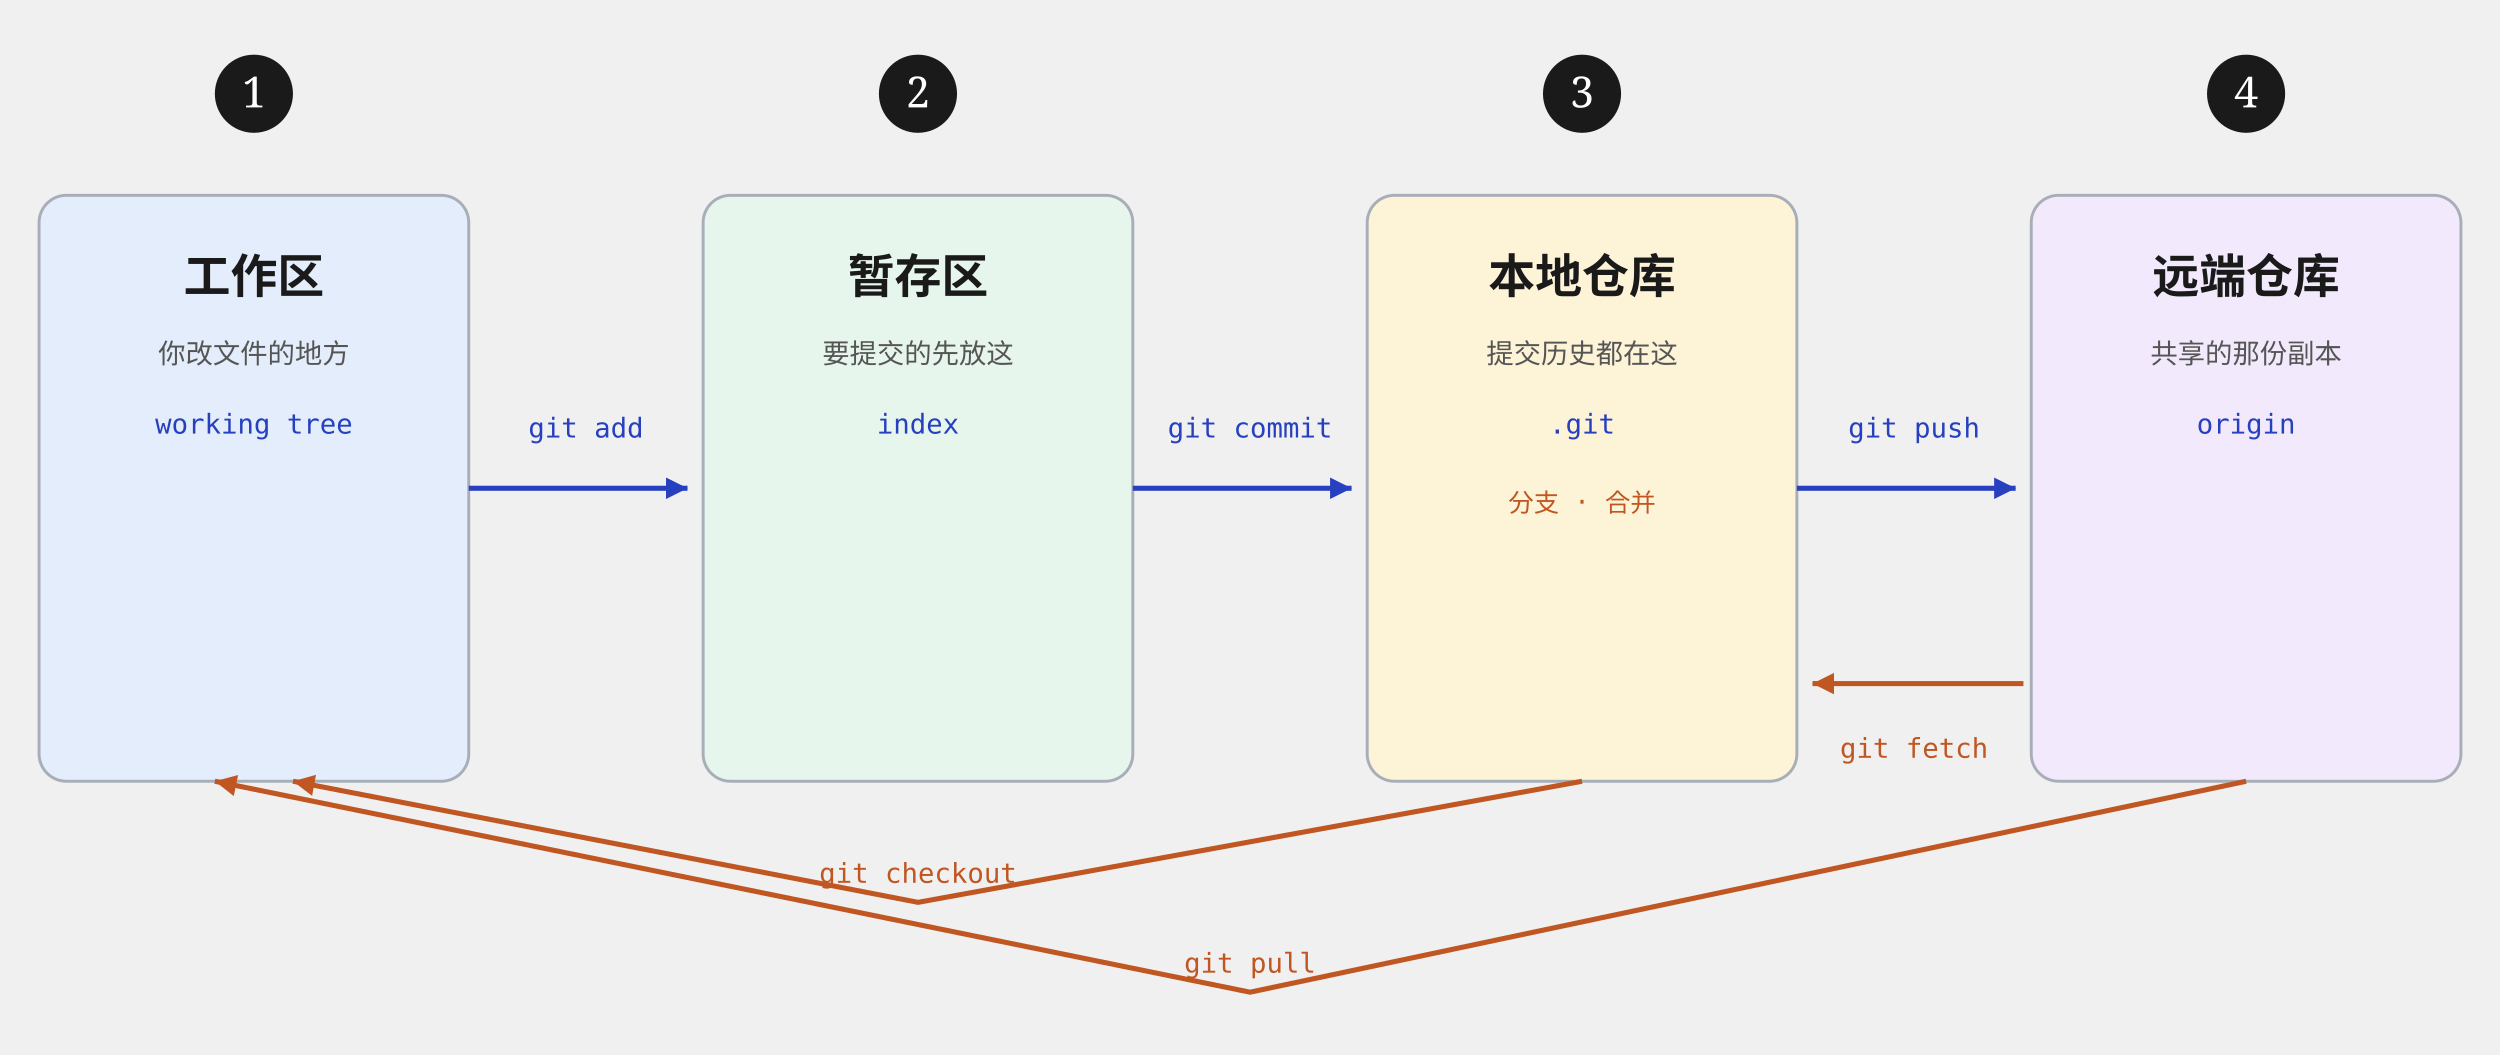
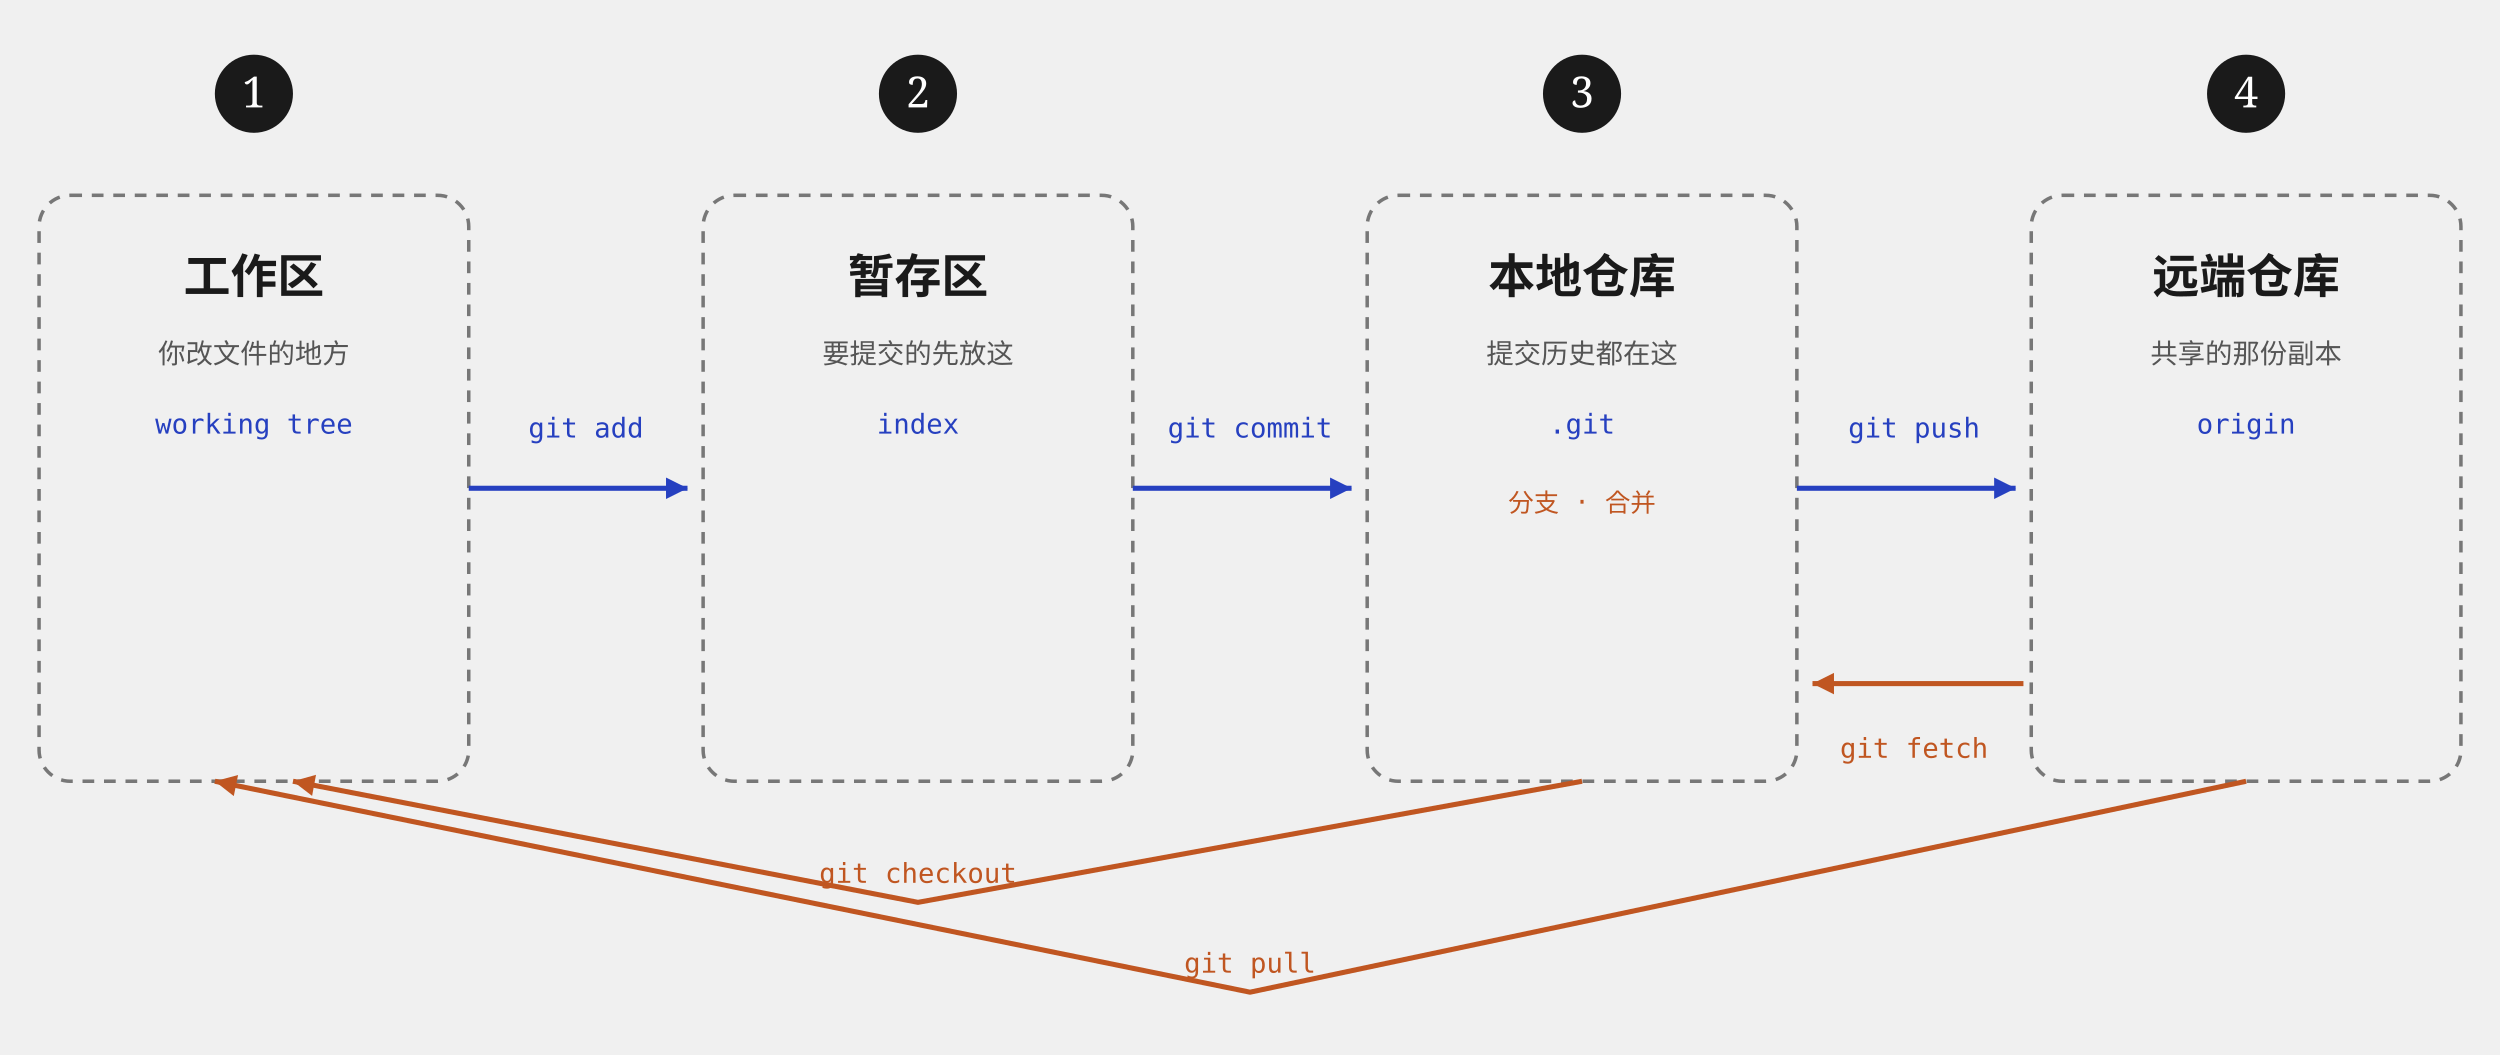
<svg xmlns="http://www.w3.org/2000/svg" width="1280" height="540" viewBox="0 0 1280 540" font-family="Droid Serif, Georgia, serif">
-   <rect x="20" y="100" width="220" height="300" rx="14" fill="#e3edfb" stroke="#a7aeb8" stroke-width="1.5" />
+   <rect x="20" y="100" width="220" height="300" rx="16" fill="none" stroke="#777777" stroke-width="1.8" stroke-dasharray="6 5" />
  <circle cx="130.0" cy="48" r="20" fill="#1a1a1a" />
  <text x="130.0" y="55" text-anchor="middle" font-family="Droid Serif, Georgia, serif" font-size="22" fill="#ffffff">1</text>
  <text x="130.0" y="150" text-anchor="middle" font-family="Droid Serif, Georgia, 'PingFang SC','Hiragino Sans GB','Microsoft YaHei','Noto Sans CJK SC', sans-serif" font-size="24" font-weight="bold" fill="#1a1a1a">工作区</text>
  <text x="130.0" y="186" text-anchor="middle" font-family="Droid Serif, Georgia, 'PingFang SC','Hiragino Sans GB','Microsoft YaHei','Noto Sans CJK SC', sans-serif" font-size="14" fill="#555555">你改文件的地方</text>
  <text x="130.0" y="222" text-anchor="middle" font-family="Inconsolata, 'Ubuntu Mono', Consolas, Menlo, monospace" font-size="14" fill="#2640c0">working tree</text>
-   <rect x="360" y="100" width="220" height="300" rx="14" fill="#e7f6ec" stroke="#a7aeb8" stroke-width="1.5" />
+   <rect x="360" y="100" width="220" height="300" rx="16" fill="none" stroke="#777777" stroke-width="1.8" stroke-dasharray="6 5" />
  <circle cx="470.0" cy="48" r="20" fill="#1a1a1a" />
  <text x="470.0" y="55" text-anchor="middle" font-family="Droid Serif, Georgia, serif" font-size="22" fill="#ffffff">2</text>
  <text x="470.0" y="150" text-anchor="middle" font-family="Droid Serif, Georgia, 'PingFang SC','Hiragino Sans GB','Microsoft YaHei','Noto Sans CJK SC', sans-serif" font-size="24" font-weight="bold" fill="#1a1a1a">暂存区</text>
  <text x="470.0" y="186" text-anchor="middle" font-family="Droid Serif, Georgia, 'PingFang SC','Hiragino Sans GB','Microsoft YaHei','Noto Sans CJK SC', sans-serif" font-size="14" fill="#555555">要提交的先放这</text>
  <text x="470.0" y="222" text-anchor="middle" font-family="Inconsolata, 'Ubuntu Mono', Consolas, Menlo, monospace" font-size="14" fill="#2640c0">index</text>
-   <rect x="700" y="100" width="220" height="300" rx="14" fill="#fdf3d7" stroke="#a7aeb8" stroke-width="1.5" />
+   <rect x="700" y="100" width="220" height="300" rx="16" fill="none" stroke="#777777" stroke-width="1.8" stroke-dasharray="6 5" />
  <circle cx="810.0" cy="48" r="20" fill="#1a1a1a" />
  <text x="810.0" y="55" text-anchor="middle" font-family="Droid Serif, Georgia, serif" font-size="22" fill="#ffffff">3</text>
  <text x="810.0" y="150" text-anchor="middle" font-family="Droid Serif, Georgia, 'PingFang SC','Hiragino Sans GB','Microsoft YaHei','Noto Sans CJK SC', sans-serif" font-size="24" font-weight="bold" fill="#1a1a1a">本地仓库</text>
  <text x="810.0" y="186" text-anchor="middle" font-family="Droid Serif, Georgia, 'PingFang SC','Hiragino Sans GB','Microsoft YaHei','Noto Sans CJK SC', sans-serif" font-size="14" fill="#555555">提交历史都在这</text>
  <text x="810.0" y="222" text-anchor="middle" font-family="Inconsolata, 'Ubuntu Mono', Consolas, Menlo, monospace" font-size="14" fill="#2640c0">.git</text>
  <text x="810.0" y="262" text-anchor="middle" font-family="Inconsolata, 'Ubuntu Mono', Consolas, Menlo, monospace" font-size="13" fill="#c05621">分支 · 合并</text>
-   <rect x="1040" y="100" width="220" height="300" rx="14" fill="#f2eafc" stroke="#a7aeb8" stroke-width="1.5" />
+   <rect x="1040" y="100" width="220" height="300" rx="16" fill="none" stroke="#777777" stroke-width="1.8" stroke-dasharray="6 5" />
  <circle cx="1150.0" cy="48" r="20" fill="#1a1a1a" />
  <text x="1150.0" y="55" text-anchor="middle" font-family="Droid Serif, Georgia, serif" font-size="22" fill="#ffffff">4</text>
  <text x="1150.0" y="150" text-anchor="middle" font-family="Droid Serif, Georgia, 'PingFang SC','Hiragino Sans GB','Microsoft YaHei','Noto Sans CJK SC', sans-serif" font-size="24" font-weight="bold" fill="#1a1a1a">远端仓库</text>
  <text x="1150.0" y="186" text-anchor="middle" font-family="Droid Serif, Georgia, 'PingFang SC','Hiragino Sans GB','Microsoft YaHei','Noto Sans CJK SC', sans-serif" font-size="14" fill="#555555">共享的那份副本</text>
  <text x="1150.0" y="222" text-anchor="middle" font-family="Inconsolata, 'Ubuntu Mono', Consolas, Menlo, monospace" font-size="14" fill="#2640c0">origin</text>
  <text x="300.0" y="224" text-anchor="middle" font-family="Inconsolata, 'Ubuntu Mono', Consolas, Menlo, monospace" font-size="14" fill="#2640c0">git add</text>
  <polyline points="240,250 352,250" fill="none" stroke="#2640c0" stroke-width="2.6" stroke-linejoin="round" />
  <polygon points="352.0,250.0 341.0,255.5 341.0,244.5" fill="#2640c0" />
  <text x="640.0" y="224" text-anchor="middle" font-family="Inconsolata, 'Ubuntu Mono', Consolas, Menlo, monospace" font-size="14" fill="#2640c0">git commit</text>
  <polyline points="580,250 692,250" fill="none" stroke="#2640c0" stroke-width="2.6" stroke-linejoin="round" />
  <polygon points="692.0,250.0 681.0,255.5 681.0,244.5" fill="#2640c0" />
  <text x="980.0" y="224" text-anchor="middle" font-family="Inconsolata, 'Ubuntu Mono', Consolas, Menlo, monospace" font-size="14" fill="#2640c0">git push</text>
  <polyline points="920,250 1032,250" fill="none" stroke="#2640c0" stroke-width="2.6" stroke-linejoin="round" />
  <polygon points="1032.0,250.0 1021.0,255.5 1021.0,244.5" fill="#2640c0" />
  <text x="980.0" y="388" text-anchor="middle" font-family="Inconsolata, 'Ubuntu Mono', Consolas, Menlo, monospace" font-size="14" fill="#c05621">git fetch</text>
  <polyline points="1036,350 928,350" fill="none" stroke="#c05621" stroke-width="2.6" stroke-linejoin="round" />
  <polygon points="928.0,350.0 939.0,344.5 939.0,355.5" fill="#c05621" />
  <polyline points="810,400 470,462 150,400" fill="none" stroke="#c05621" stroke-width="2.6" stroke-linejoin="round" />
  <polygon points="150.0,400.0 161.8,396.7 159.8,407.5" fill="#c05621" />
  <text x="470" y="452" text-anchor="middle" font-family="Inconsolata, 'Ubuntu Mono', Consolas, Menlo, monospace" font-size="14" fill="#c05621">git checkout</text>
  <polyline points="1150,400 640,508 110,400" fill="none" stroke="#c05621" stroke-width="2.6" stroke-linejoin="round" />
  <polygon points="110.0,400.0 121.9,396.8 119.7,407.6" fill="#c05621" />
  <text x="640" y="498" text-anchor="middle" font-family="Inconsolata, 'Ubuntu Mono', Consolas, Menlo, monospace" font-size="14" fill="#c05621">git pull</text>
</svg>
